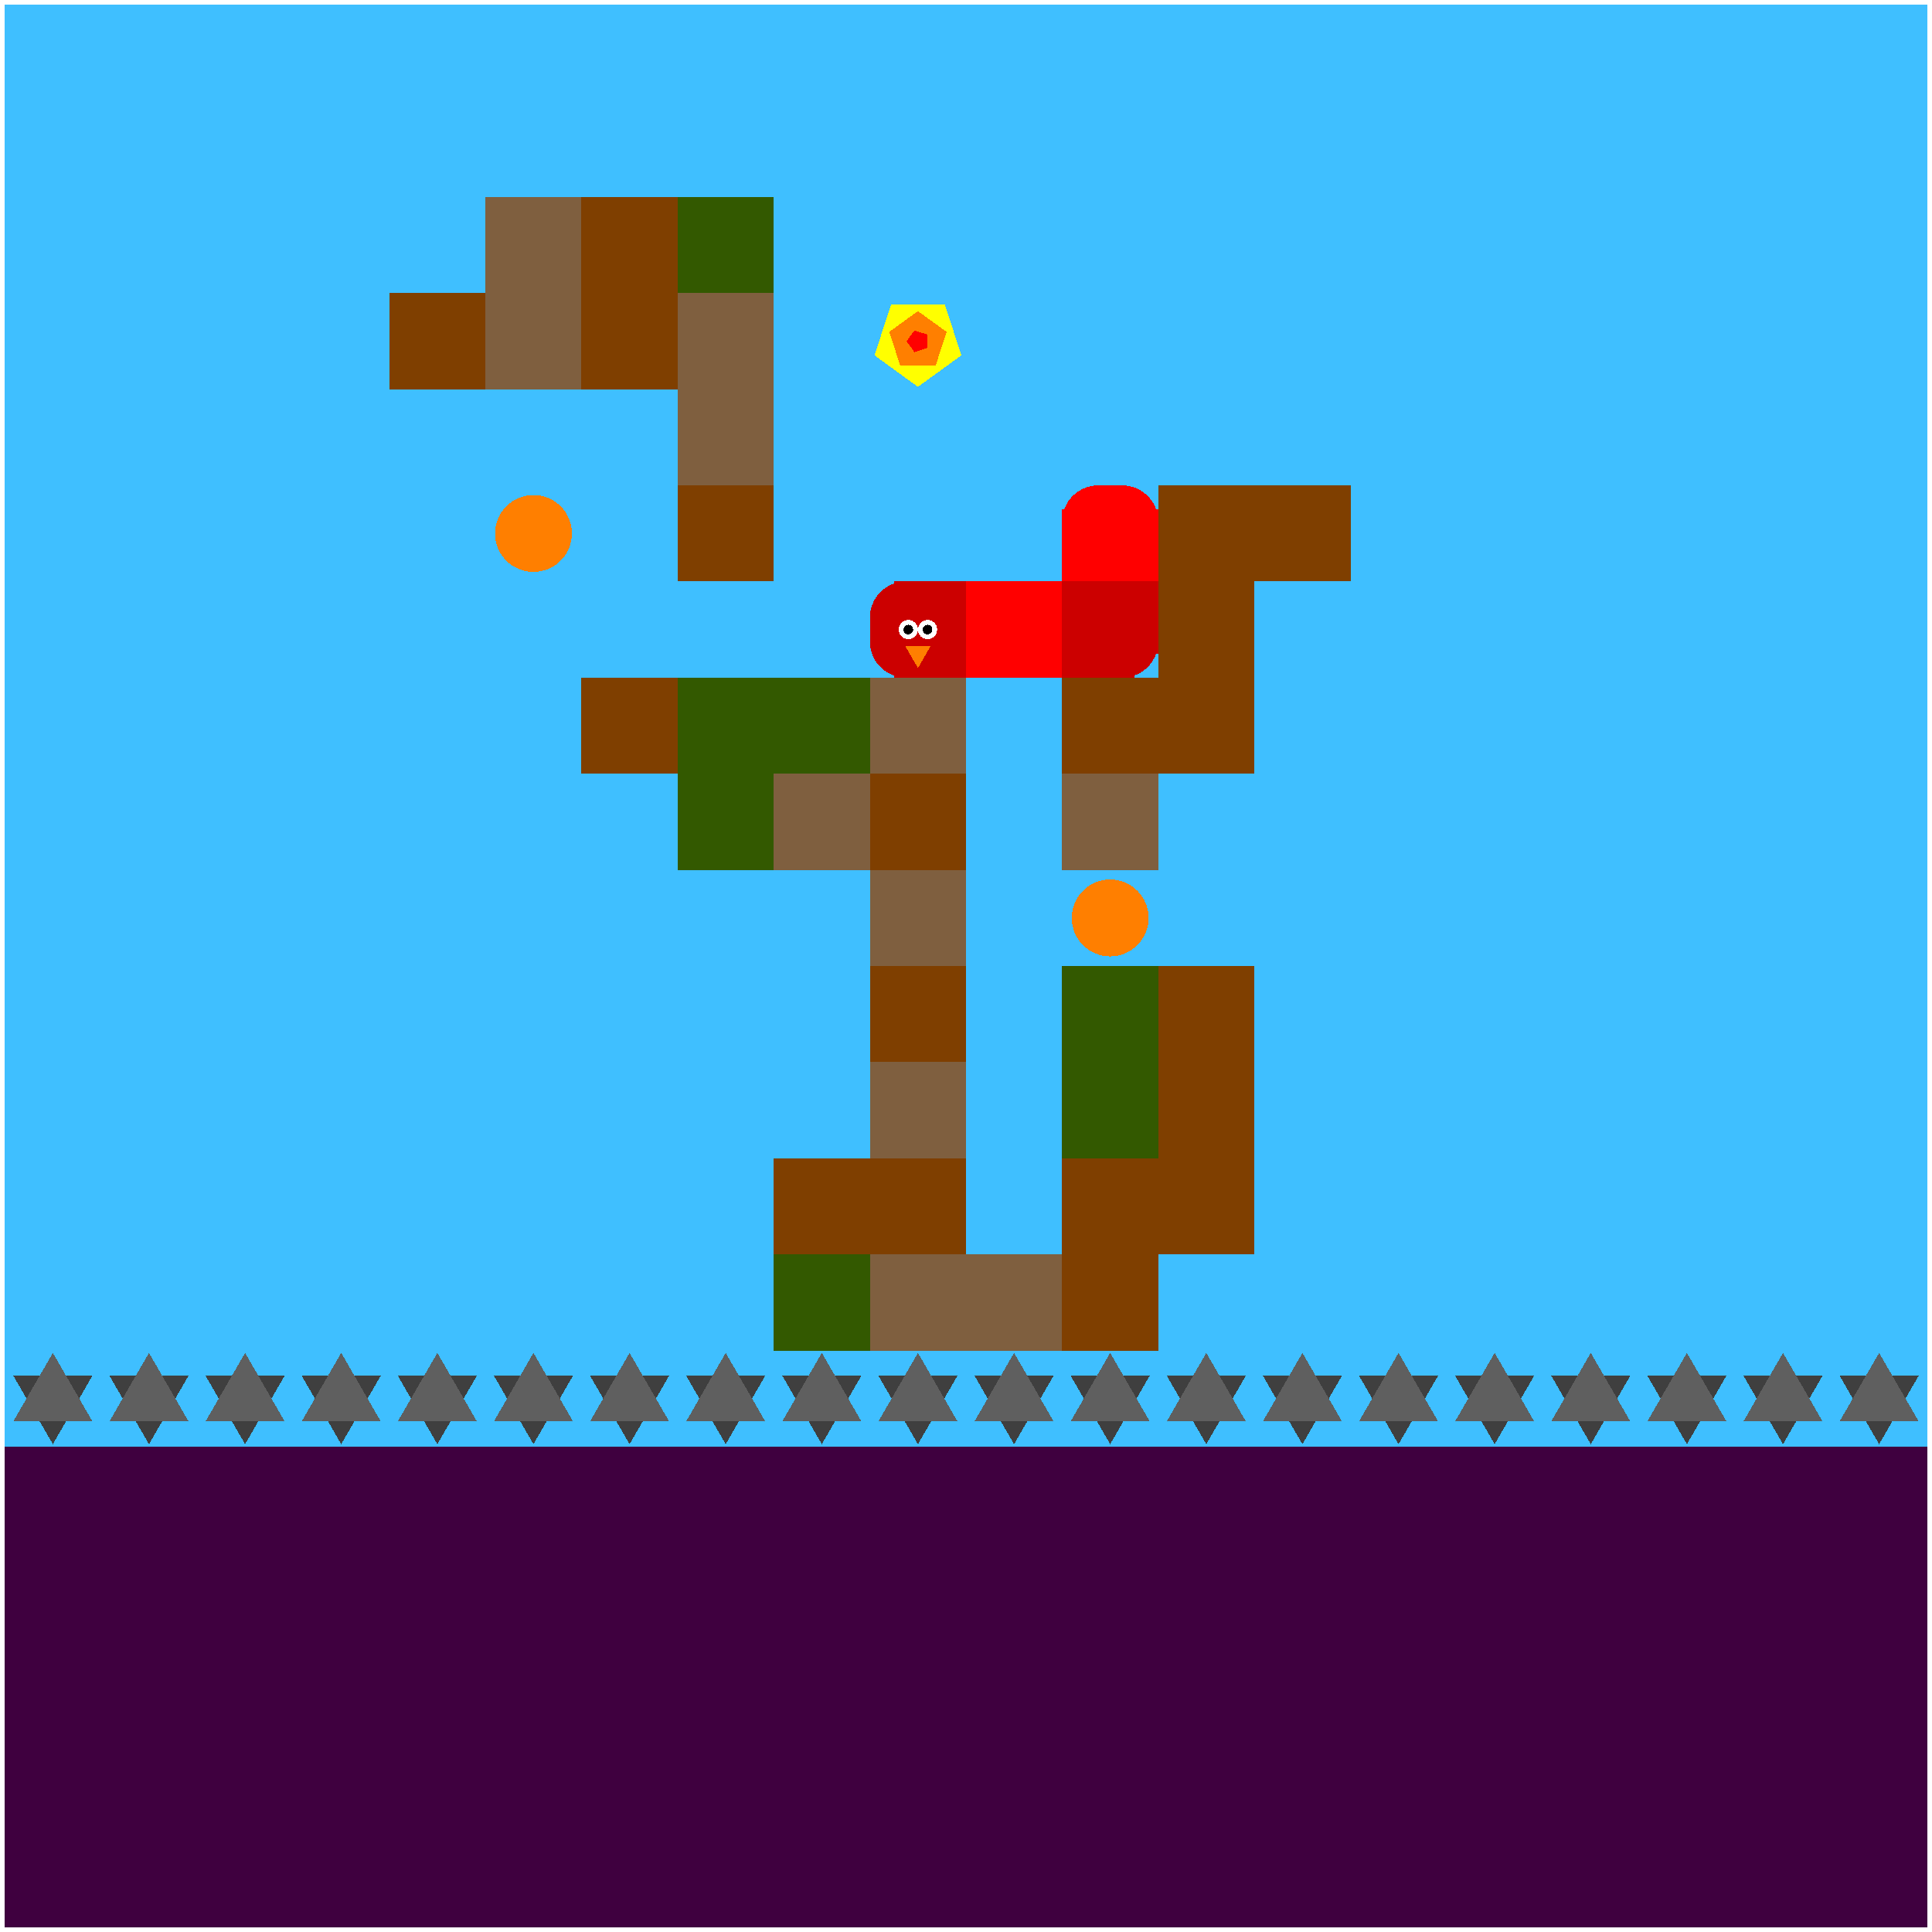
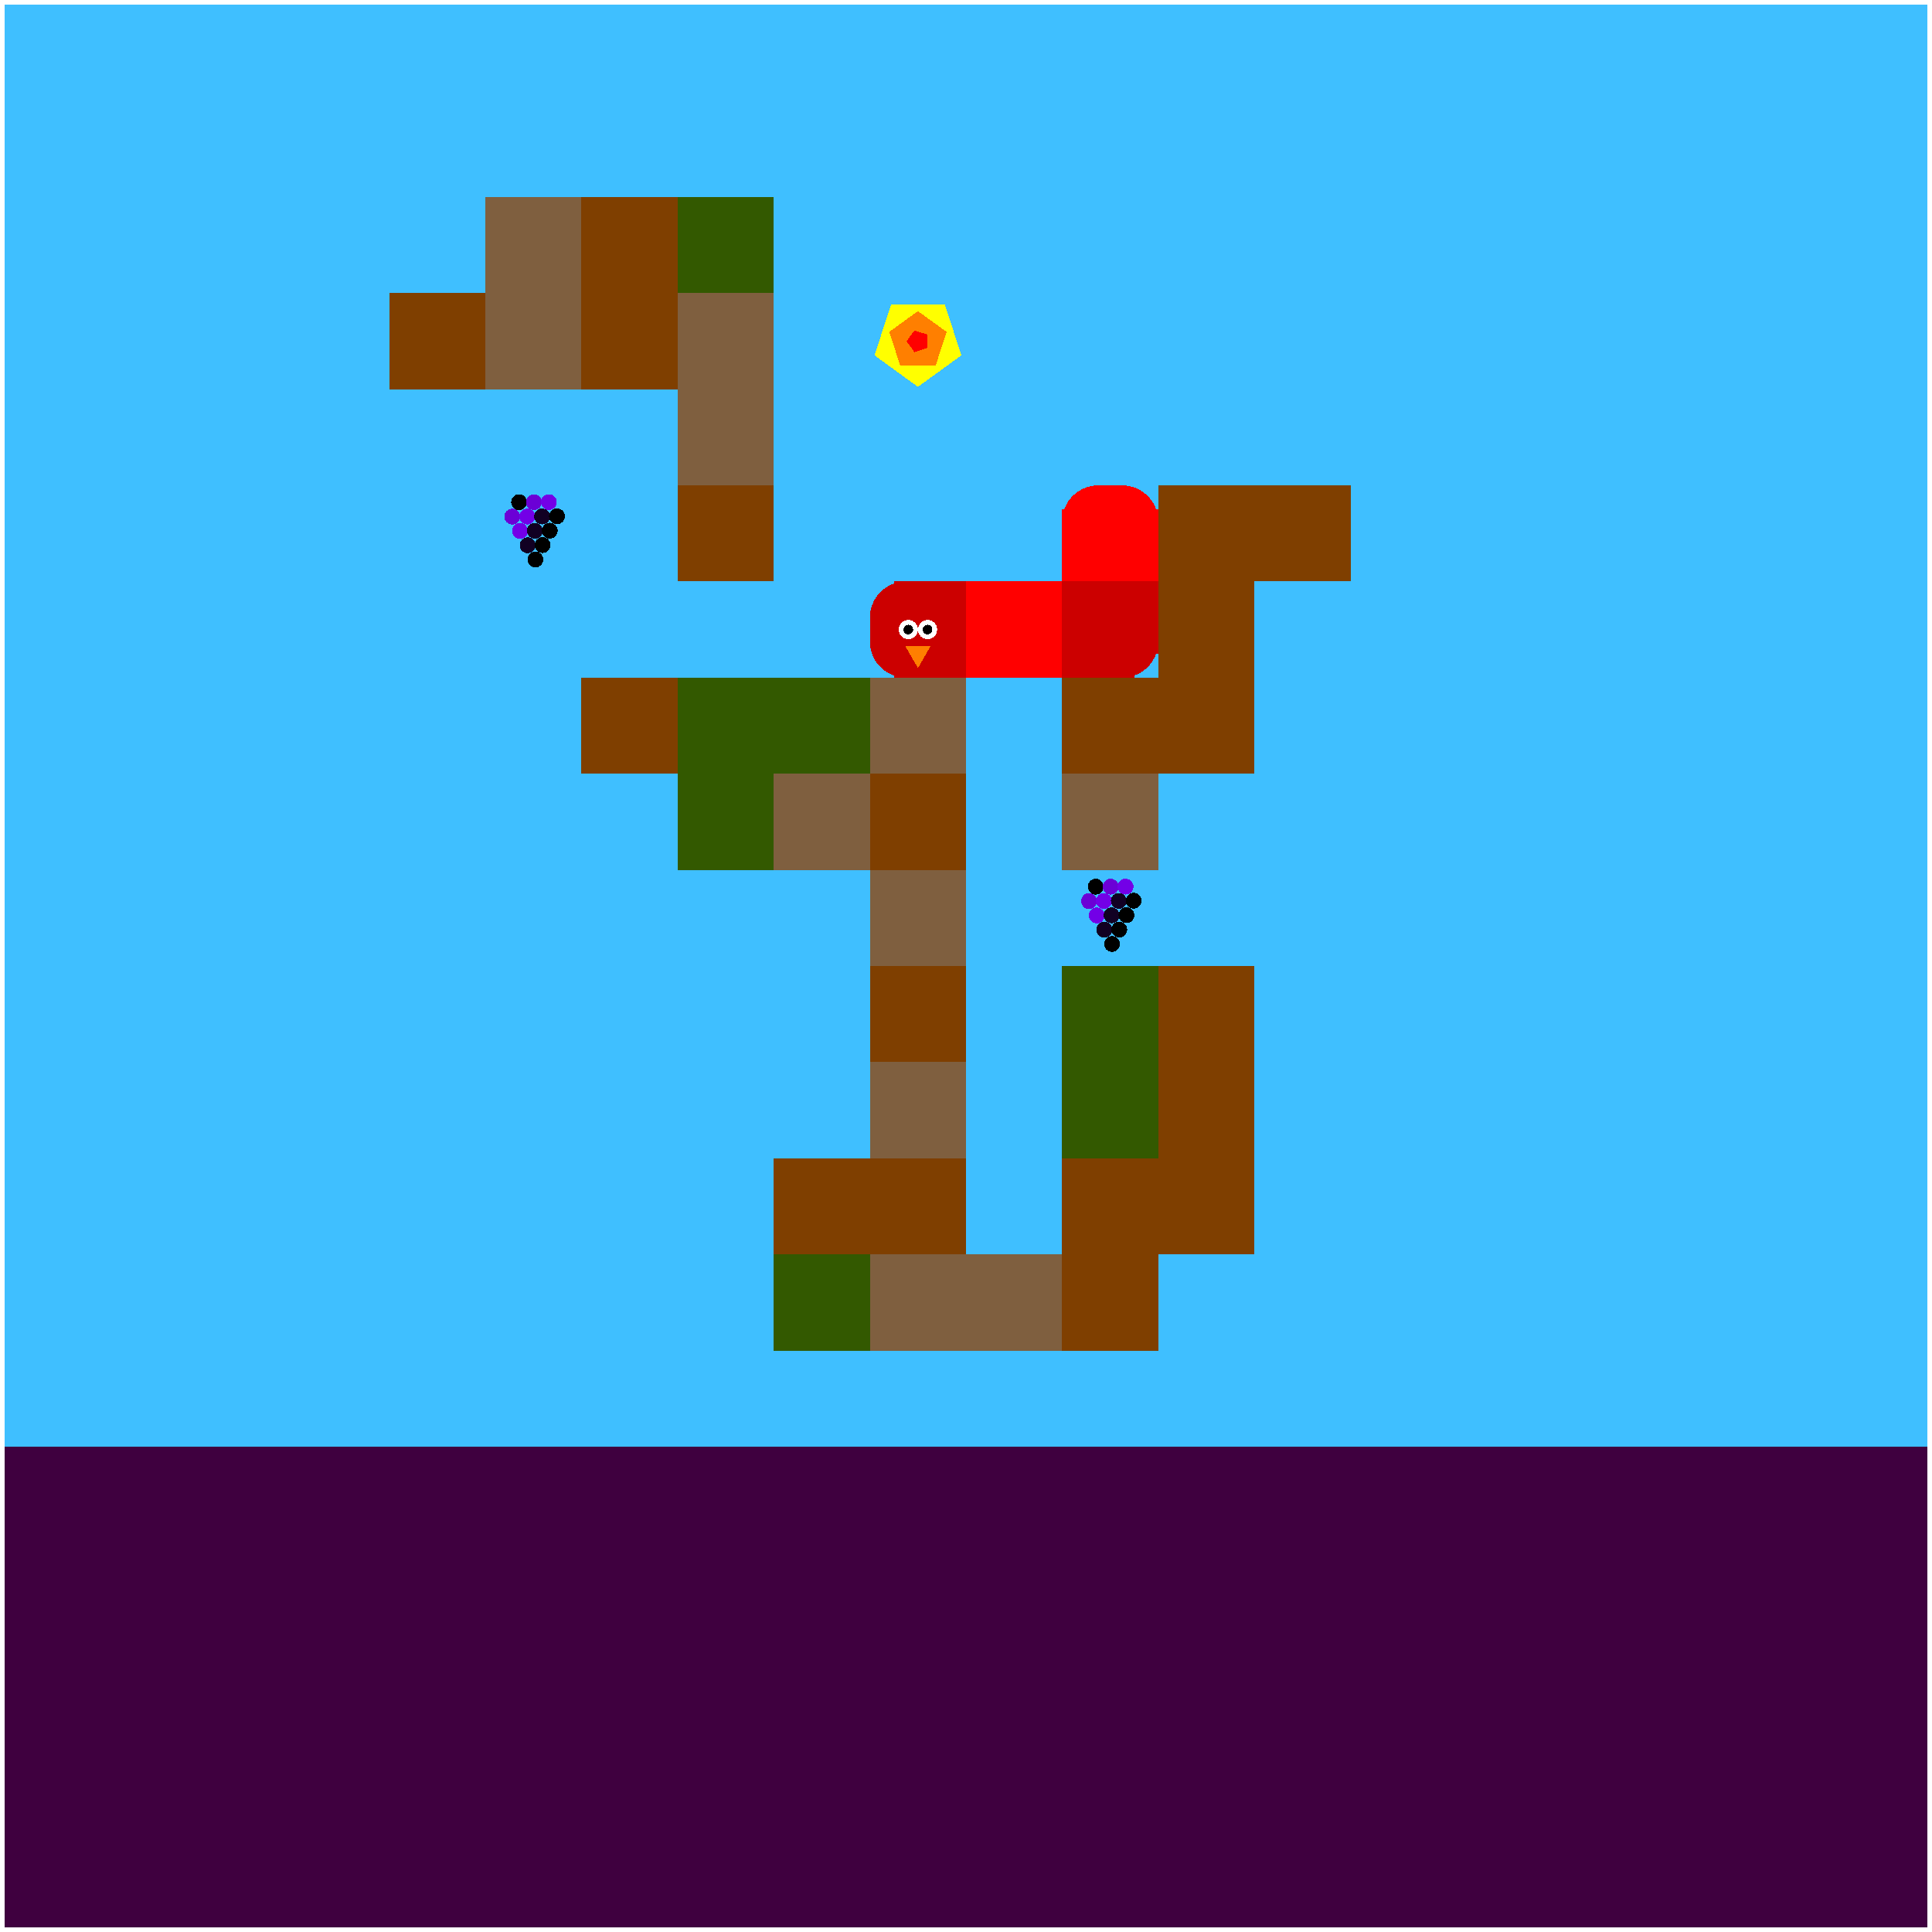
<svg xmlns="http://www.w3.org/2000/svg" version="1.1" width="403" height="403" viewBox="-1 -1 402 402" preserveAspectRatio="none" shape-rendering="crispEdges">
-   <rect x="0" y="0" width="400" height="300" style="fill:rgb(63,191,255);" />
+   <rect x="0" y="0" width="400" height="400" style="fill:rgb(63,191,255);" />
  <rect x="0" y="300" width="400" height="100" style="fill:rgb(63,0,63);" />
-   <polygon points="10,299.5 18.227,285.25 1.773,285.25 10,299.5 " style="fill:rgb(63,63,63)" />
-   <polygon points="18.227,294.75 10,280.5 1.773,294.75 18.227,294.75 " style="fill:rgb(95,95,95)" />
-   <polygon points="30,299.5 38.227,285.25 21.773,285.25 30,299.5 " style="fill:rgb(63,63,63)" />
-   <polygon points="38.227,294.75 30,280.5 21.773,294.75 38.227,294.75 " style="fill:rgb(95,95,95)" />
-   <polygon points="50,299.5 58.227,285.25 41.773,285.25 50,299.5 " style="fill:rgb(63,63,63)" />
-   <polygon points="58.227,294.75 50,280.5 41.773,294.75 58.227,294.75 " style="fill:rgb(95,95,95)" />
-   <polygon points="70,299.5 78.227,285.25 61.773,285.25 70,299.5 " style="fill:rgb(63,63,63)" />
-   <polygon points="78.227,294.75 70,280.5 61.773,294.75 78.227,294.75 " style="fill:rgb(95,95,95)" />
  <rect x="80" y="60" width="20" height="20" style="fill:rgb(127,63,0);" />
-   <polygon points="90,299.5 98.227,285.25 81.773,285.25 90,299.5 " style="fill:rgb(63,63,63)" />
-   <polygon points="98.227,294.75 90,280.5 81.773,294.75 98.227,294.75 " style="fill:rgb(95,95,95)" />
  <g style="fill:rgb(127,95,63);">
    <rect x="100" y="40" width="20" height="20" />
    <rect x="100" y="60" width="20" height="20" />
  </g>
-   <polygon points="110,299.5 118.227,285.25 101.773,285.25 110,299.5 " style="fill:rgb(63,63,63)" />
-   <polygon points="118.227,294.75 110,280.5 101.773,294.75 118.227,294.75 " style="fill:rgb(95,95,95)" />
  <g style="fill:rgb(127,63,0);">
    <rect x="120" y="40" width="20" height="20" />
    <rect x="120" y="60" width="20" height="20" />
    <rect x="120" y="140" width="20" height="20" />
  </g>
-   <polygon points="130,299.5 138.227,285.25 121.773,285.25 130,299.5 " style="fill:rgb(63,63,63)" />
-   <polygon points="138.227,294.75 130,280.5 121.773,294.75 138.227,294.75 " style="fill:rgb(95,95,95)" />
  <rect x="140" y="40" width="20" height="20" style="fill:rgb(51,89,0);" />
  <g style="fill:rgb(127,95,63);">
    <rect x="140" y="60" width="20" height="20" />
    <rect x="140" y="80" width="20" height="20" />
  </g>
  <rect x="140" y="100" width="20" height="20" style="fill:rgb(127,63,0);" />
  <g style="fill:rgb(51,89,0);">
    <rect x="140" y="140" width="20" height="20" />
    <rect x="140" y="160" width="20" height="20" />
+     <rect x="160" y="140" width="20" height="20" />
  </g>
-   <polygon points="150,299.5 158.227,285.25 141.773,285.25 150,299.5 " style="fill:rgb(63,63,63)" />
-   <polygon points="158.227,294.75 150,280.5 141.773,294.75 158.227,294.75 " style="fill:rgb(95,95,95)" />
-   <rect x="160" y="140" width="20" height="20" style="fill:rgb(51,89,0);" />
  <rect x="160" y="160" width="20" height="20" style="fill:rgb(127,95,63);" />
  <rect x="160" y="240" width="20" height="20" style="fill:rgb(127,63,0);" />
  <rect x="160" y="260" width="20" height="20" style="fill:rgb(51,89,0);" />
-   <polygon points="170,299.5 178.227,285.25 161.773,285.25 170,299.5 " style="fill:rgb(63,63,63)" />
-   <polygon points="178.227,294.75 170,280.5 161.773,294.75 178.227,294.75 " style="fill:rgb(95,95,95)" />
-   <polygon points="190,79.5 199.035,72.936 195.584,62.314 184.416,62.314 180.965,72.936 190,79.5 " style="fill:rgb(255,255,0)" />
-   <polygon points="193.685,75.073 195.963,68.062 190,63.73 184.037,68.062 186.315,75.073 193.685,75.073 " style="fill:rgb(255,127,0)" />
-   <polygon points="191.921,71.396 191.921,68.604 189.266,67.741 187.625,70 189.266,72.259 191.921,71.396 " style="fill:rgb(255,0,0)" />
  <rect x="180" y="140" width="20" height="20" style="fill:rgb(127,95,63);" />
  <rect x="180" y="160" width="20" height="20" style="fill:rgb(127,63,0);" />
  <rect x="180" y="180" width="20" height="20" style="fill:rgb(127,95,63);" />
  <rect x="180" y="200" width="20" height="20" style="fill:rgb(127,63,0);" />
  <rect x="180" y="220" width="20" height="20" style="fill:rgb(127,95,63);" />
  <rect x="180" y="240" width="20" height="20" style="fill:rgb(127,63,0);" />
-   <rect x="180" y="260" width="20" height="20" style="fill:rgb(127,95,63);" />
-   <polygon points="190,299.5 198.227,285.25 181.773,285.25 190,299.5 " style="fill:rgb(63,63,63)" />
-   <polygon points="198.227,294.75 190,280.5 181.773,294.75 198.227,294.75 " style="fill:rgb(95,95,95)" />
-   <rect x="200" y="260" width="20" height="20" style="fill:rgb(127,95,63);" />
-   <polygon points="210,299.5 218.227,285.25 201.773,285.25 210,299.5 " style="fill:rgb(63,63,63)" />
-   <polygon points="218.227,294.75 210,280.5 201.773,294.75 218.227,294.75 " style="fill:rgb(95,95,95)" />
+   <g style="fill:rgb(127,95,63);">
+     <rect x="180" y="260" width="20" height="20" />
+     <rect x="200" y="260" width="20" height="20" />
+   </g>
  <rect x="220" y="140" width="20" height="20" style="fill:rgb(127,63,0);" />
  <rect x="220" y="160" width="20" height="20" style="fill:rgb(127,95,63);" />
  <g style="fill:rgb(51,89,0);">
    <rect x="220" y="200" width="20" height="20" />
    <rect x="220" y="220" width="20" height="20" />
  </g>
  <g style="fill:rgb(127,63,0);">
    <rect x="220" y="240" width="20" height="20" />
    <rect x="220" y="260" width="20" height="20" />
-   </g>
-   <polygon points="230,299.5 238.227,285.25 221.773,285.25 230,299.5 " style="fill:rgb(63,63,63)" />
-   <polygon points="238.227,294.75 230,280.5 221.773,294.75 238.227,294.75 " style="fill:rgb(95,95,95)" />
-   <g style="fill:rgb(127,63,0);">
    <rect x="240" y="100" width="20" height="20" />
    <rect x="240" y="120" width="20" height="20" />
    <rect x="240" y="140" width="20" height="20" />
    <rect x="240" y="200" width="20" height="20" />
    <rect x="240" y="220" width="20" height="20" />
    <rect x="240" y="240" width="20" height="20" />
+     <rect x="260" y="100" width="20" height="20" />
  </g>
-   <polygon points="250,299.5 258.227,285.25 241.773,285.25 250,299.5 " style="fill:rgb(63,63,63)" />
-   <polygon points="258.227,294.75 250,280.5 241.773,294.75 258.227,294.75 " style="fill:rgb(95,95,95)" />
-   <rect x="260" y="100" width="20" height="20" style="fill:rgb(127,63,0);" />
-   <polygon points="270,299.5 278.227,285.25 261.773,285.25 270,299.5 " style="fill:rgb(63,63,63)" />
-   <polygon points="278.227,294.75 270,280.5 261.773,294.75 278.227,294.75 " style="fill:rgb(95,95,95)" />
-   <polygon points="290,299.5 298.227,285.25 281.773,285.25 290,299.5 " style="fill:rgb(63,63,63)" />
-   <polygon points="298.227,294.75 290,280.5 281.773,294.75 298.227,294.75 " style="fill:rgb(95,95,95)" />
-   <polygon points="310,299.5 318.227,285.25 301.773,285.25 310,299.5 " style="fill:rgb(63,63,63)" />
-   <polygon points="318.227,294.75 310,280.5 301.773,294.75 318.227,294.75 " style="fill:rgb(95,95,95)" />
-   <polygon points="330,299.5 338.227,285.25 321.773,285.25 330,299.5 " style="fill:rgb(63,63,63)" />
-   <polygon points="338.227,294.75 330,280.5 321.773,294.75 338.227,294.75 " style="fill:rgb(95,95,95)" />
-   <polygon points="350,299.5 358.227,285.25 341.773,285.25 350,299.5 " style="fill:rgb(63,63,63)" />
-   <polygon points="358.227,294.75 350,280.5 341.773,294.75 358.227,294.75 " style="fill:rgb(95,95,95)" />
-   <polygon points="370,299.5 378.227,285.25 361.773,285.25 370,299.5 " style="fill:rgb(63,63,63)" />
-   <polygon points="378.227,294.75 370,280.5 361.773,294.75 378.227,294.75 " style="fill:rgb(95,95,95)" />
-   <polygon points="390,299.5 398.227,285.25 381.773,285.25 390,299.5 " style="fill:rgb(63,63,63)" />
-   <polygon points="398.227,294.75 390,280.5 381.773,294.75 398.227,294.75 " style="fill:rgb(95,95,95)" />
-   <polygon points="190,79.5 199.035,72.936 195.584,62.314 184.416,62.314 180.965,72.936 190,79.5 " style="fill:rgb(255,255,0)" />
-   <polygon points="193.685,75.073 195.963,68.062 190,63.73 184.037,68.062 186.315,75.073 193.685,75.073 " style="fill:rgb(255,127,0)" />
-   <polygon points="191.921,71.396 191.921,68.604 189.266,67.741 187.625,70 189.266,72.259 191.921,71.396 " style="fill:rgb(255,0,0)" />
-   <g style="fill:rgb(204,0,0);">
-     <rect x="180" y="127.5" width="20" height="5" />
-     <rect x="187.5" y="120" width="5" height="20" />
-   </g>
-   <circle cx="187.5" cy="127.5" r="7.5" style="fill:rgb(204,0,0);stroke-width:1" />
-   <circle cx="187.5" cy="132.5" r="7.5" style="fill:rgb(204,0,0);stroke-width:1" />
-   <g style="fill:rgb(204,0,0);">
-     <rect x="185" y="120" width="15" height="15" />
-     <rect x="185" y="125" width="15" height="15" />
-   </g>
-   <circle cx="192" cy="130" r="2" style="fill:rgb(255,255,255);stroke-width:1" />
-   <circle cx="192" cy="130" r="1" style="fill:rgb(0,0,0);stroke-width:1" />
-   <circle cx="188" cy="130" r="2" style="fill:rgb(255,255,255);stroke-width:1" />
-   <circle cx="188" cy="130" r="1" style="fill:rgb(0,0,0);stroke-width:1" />
-   <polygon points="187.402,133.5 190,138 192.598,133.5 187.402,133.5 " style="fill:rgb(255,127,0)" />
  <g style="fill:rgb(255,0,0);">
    <rect x="200" y="127.5" width="20" height="5" />
    <rect x="207.5" y="120" width="5" height="20" />
    <rect x="200" y="120" width="15" height="15" />
    <rect x="200" y="125" width="15" height="15" />
    <rect x="205" y="120" width="15" height="15" />
    <rect x="205" y="125" width="15" height="15" />
  </g>
  <g style="fill:rgb(204,0,0);">
    <rect x="220" y="127.5" width="20" height="5" />
    <rect x="227.5" y="120" width="5" height="20" />
    <rect x="220" y="120" width="15" height="15" />
    <rect x="220" y="125" width="15" height="15" />
    <rect x="225" y="120" width="15" height="15" />
  </g>
  <circle cx="232.5" cy="132.5" r="7.5" style="fill:rgb(204,0,0);stroke-width:1" />
  <g style="fill:rgb(255,0,0);">
    <rect x="220" y="107.5" width="20" height="5" />
    <rect x="227.5" y="100" width="5" height="20" />
  </g>
  <circle cx="227.5" cy="107.5" r="7.5" style="fill:rgb(255,0,0);stroke-width:1" />
  <rect x="220" y="105" width="15" height="15" style="fill:rgb(255,0,0);" />
  <circle cx="232.5" cy="107.5" r="7.5" style="fill:rgb(255,0,0);stroke-width:1" />
  <rect x="225" y="105" width="15" height="15" style="fill:rgb(255,0,0);" />
-   <circle cx="110" cy="110" r="8" style="fill:rgb(255,127,0);stroke-width:1" />
-   <circle cx="230" cy="190" r="8" style="fill:rgb(255,127,0);stroke-width:1" />
+   <g style="fill:rgb(204,0,0);">
+     <rect x="180" y="127.5" width="20" height="5" />
+     <rect x="187.5" y="120" width="5" height="20" />
+   </g>
+   <circle cx="187.5" cy="127.5" r="7.5" style="fill:rgb(204,0,0);stroke-width:1" />
+   <circle cx="187.5" cy="132.5" r="7.5" style="fill:rgb(204,0,0);stroke-width:1" />
+   <g style="fill:rgb(204,0,0);">
+     <rect x="185" y="120" width="15" height="15" />
+     <rect x="185" y="125" width="15" height="15" />
+   </g>
+   <circle cx="192" cy="130" r="2" style="fill:rgb(255,255,255);stroke-width:1" />
+   <circle cx="188" cy="130" r="2" style="fill:rgb(255,255,255);stroke-width:1" />
+   <circle cx="192" cy="130" r="1" style="fill:rgb(0,0,0);stroke-width:1" />
+   <circle cx="188" cy="130" r="1" style="fill:rgb(0,0,0);stroke-width:1" />
+   <polygon points="187.402,133.5 190,138 192.598,133.5 187.402,133.5 " style="fill:rgb(255,127,0)" />
+   <polygon points="190,79.5 199.035,72.936 195.584,62.314 184.416,62.314 180.965,72.936 190,79.5 " style="fill:rgb(255,255,0)" />
+   <polygon points="193.685,75.073 195.963,68.062 190,63.73 184.037,68.062 186.315,75.073 193.685,75.073 " style="fill:rgb(255,127,0)" />
+   <polygon points="191.921,71.396 191.921,68.604 189.266,67.741 187.625,70 189.266,72.259 191.921,71.396 " style="fill:rgb(255,0,0)" />
+   <circle cx="107" cy="103.5" r="1.65" style="fill:rgb(0,0,0);stroke-width:1" />
+   <circle cx="110.1" cy="103.495" r="1.65" style="fill:rgb(107,0,214);stroke-width:1" />
+   <circle cx="113.199" cy="103.48" r="1.65" style="fill:rgb(115,0,231);stroke-width:1" />
+   <circle cx="105.6" cy="106.495" r="1.65" style="fill:rgb(107,0,214);stroke-width:1" />
+   <circle cx="108.699" cy="106.48" r="1.65" style="fill:rgb(115,0,231);stroke-width:1" />
+   <circle cx="111.796" cy="106.455" r="1.65" style="fill:rgb(17,0,35);stroke-width:1" />
+   <circle cx="114.889" cy="106.421" r="1.65" style="fill:rgb(-96,0,-192);stroke-width:1" />
+   <circle cx="107.199" cy="109.48" r="1.65" style="fill:rgb(115,0,231);stroke-width:1" />
+   <circle cx="110.296" cy="109.455" r="1.65" style="fill:rgb(17,0,35);stroke-width:1" />
+   <circle cx="113.389" cy="109.421" r="1.65" style="fill:rgb(-96,0,-192);stroke-width:1" />
+   <circle cx="108.796" cy="112.455" r="1.65" style="fill:rgb(17,0,35);stroke-width:1" />
+   <circle cx="111.889" cy="112.421" r="1.65" style="fill:rgb(-96,0,-192);stroke-width:1" />
+   <circle cx="110.389" cy="115.421" r="1.65" style="fill:rgb(-96,0,-192);stroke-width:1" />
+   <circle cx="227" cy="183.5" r="1.65" style="fill:rgb(0,0,0);stroke-width:1" />
+   <circle cx="230.1" cy="183.495" r="1.65" style="fill:rgb(107,0,214);stroke-width:1" />
+   <circle cx="233.199" cy="183.48" r="1.65" style="fill:rgb(115,0,231);stroke-width:1" />
+   <circle cx="225.6" cy="186.495" r="1.65" style="fill:rgb(107,0,214);stroke-width:1" />
+   <circle cx="228.699" cy="186.48" r="1.65" style="fill:rgb(115,0,231);stroke-width:1" />
+   <circle cx="231.796" cy="186.455" r="1.65" style="fill:rgb(17,0,35);stroke-width:1" />
+   <circle cx="234.889" cy="186.421" r="1.65" style="fill:rgb(-96,0,-192);stroke-width:1" />
+   <circle cx="227.199" cy="189.48" r="1.65" style="fill:rgb(115,0,231);stroke-width:1" />
+   <circle cx="230.296" cy="189.455" r="1.65" style="fill:rgb(17,0,35);stroke-width:1" />
+   <circle cx="233.389" cy="189.421" r="1.65" style="fill:rgb(-96,0,-192);stroke-width:1" />
+   <circle cx="228.796" cy="192.455" r="1.65" style="fill:rgb(17,0,35);stroke-width:1" />
+   <circle cx="231.889" cy="192.421" r="1.65" style="fill:rgb(-96,0,-192);stroke-width:1" />
+   <circle cx="230.389" cy="195.421" r="1.65" style="fill:rgb(-96,0,-192);stroke-width:1" />
</svg>
